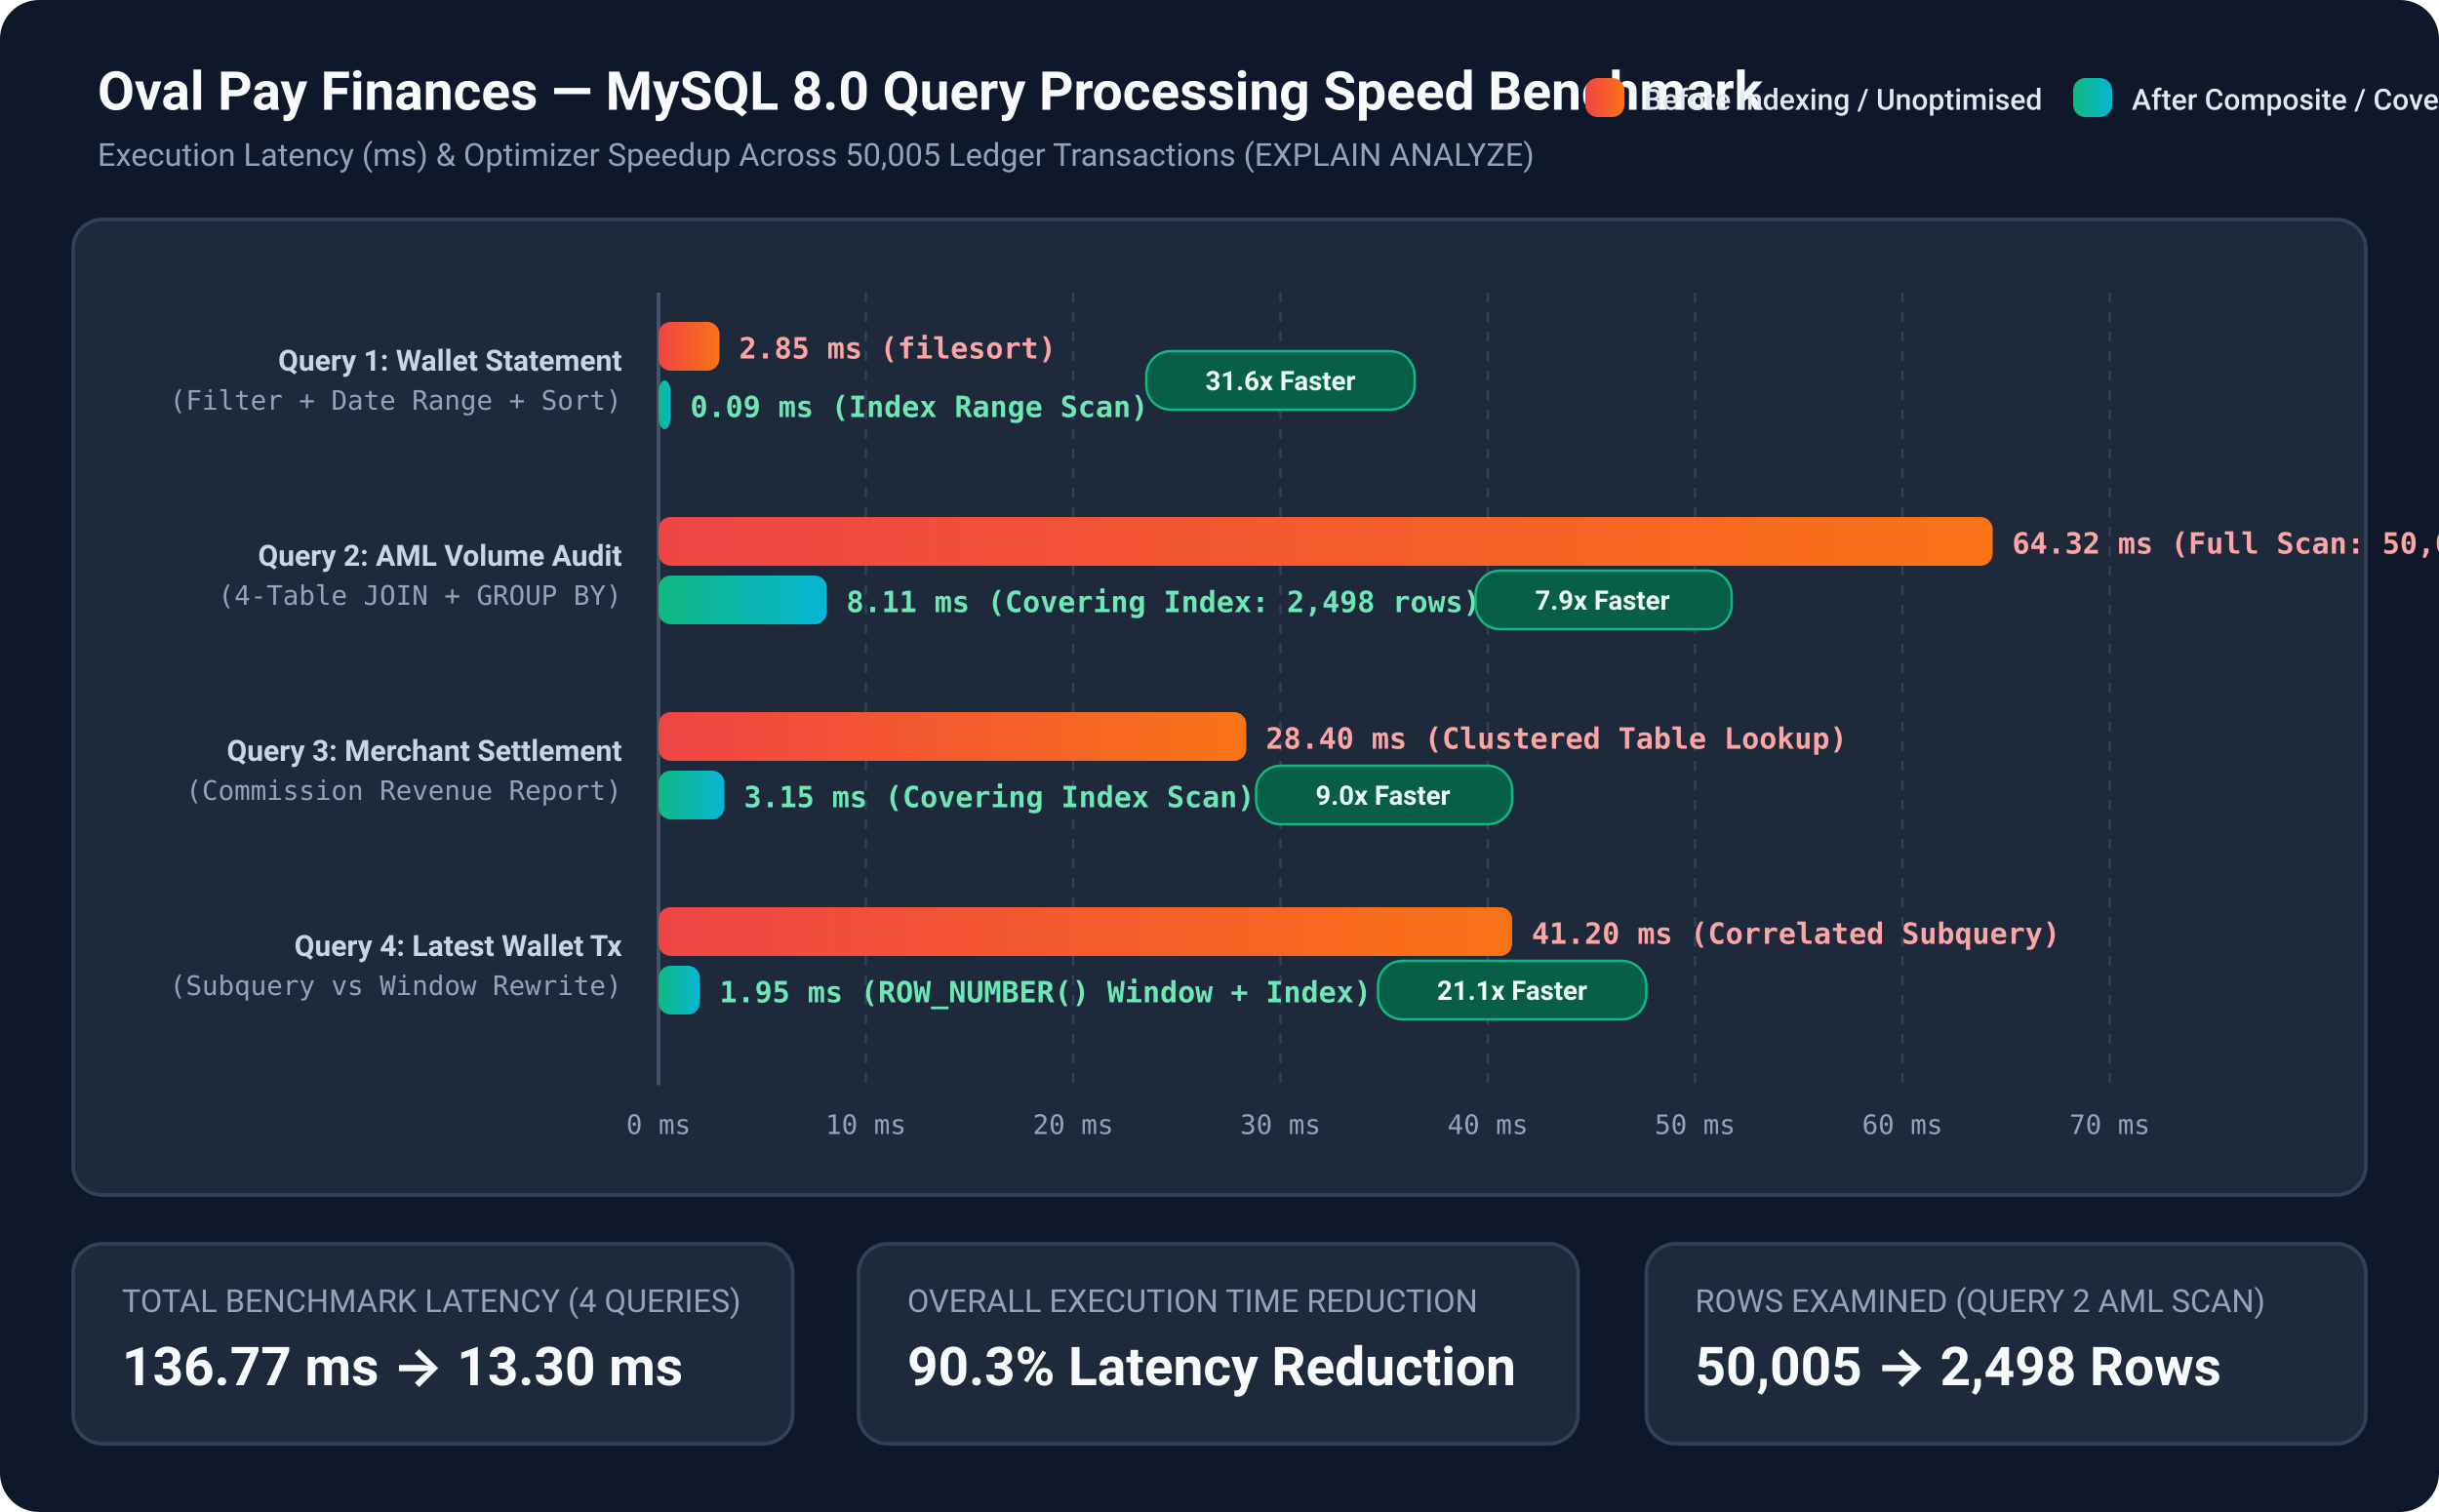
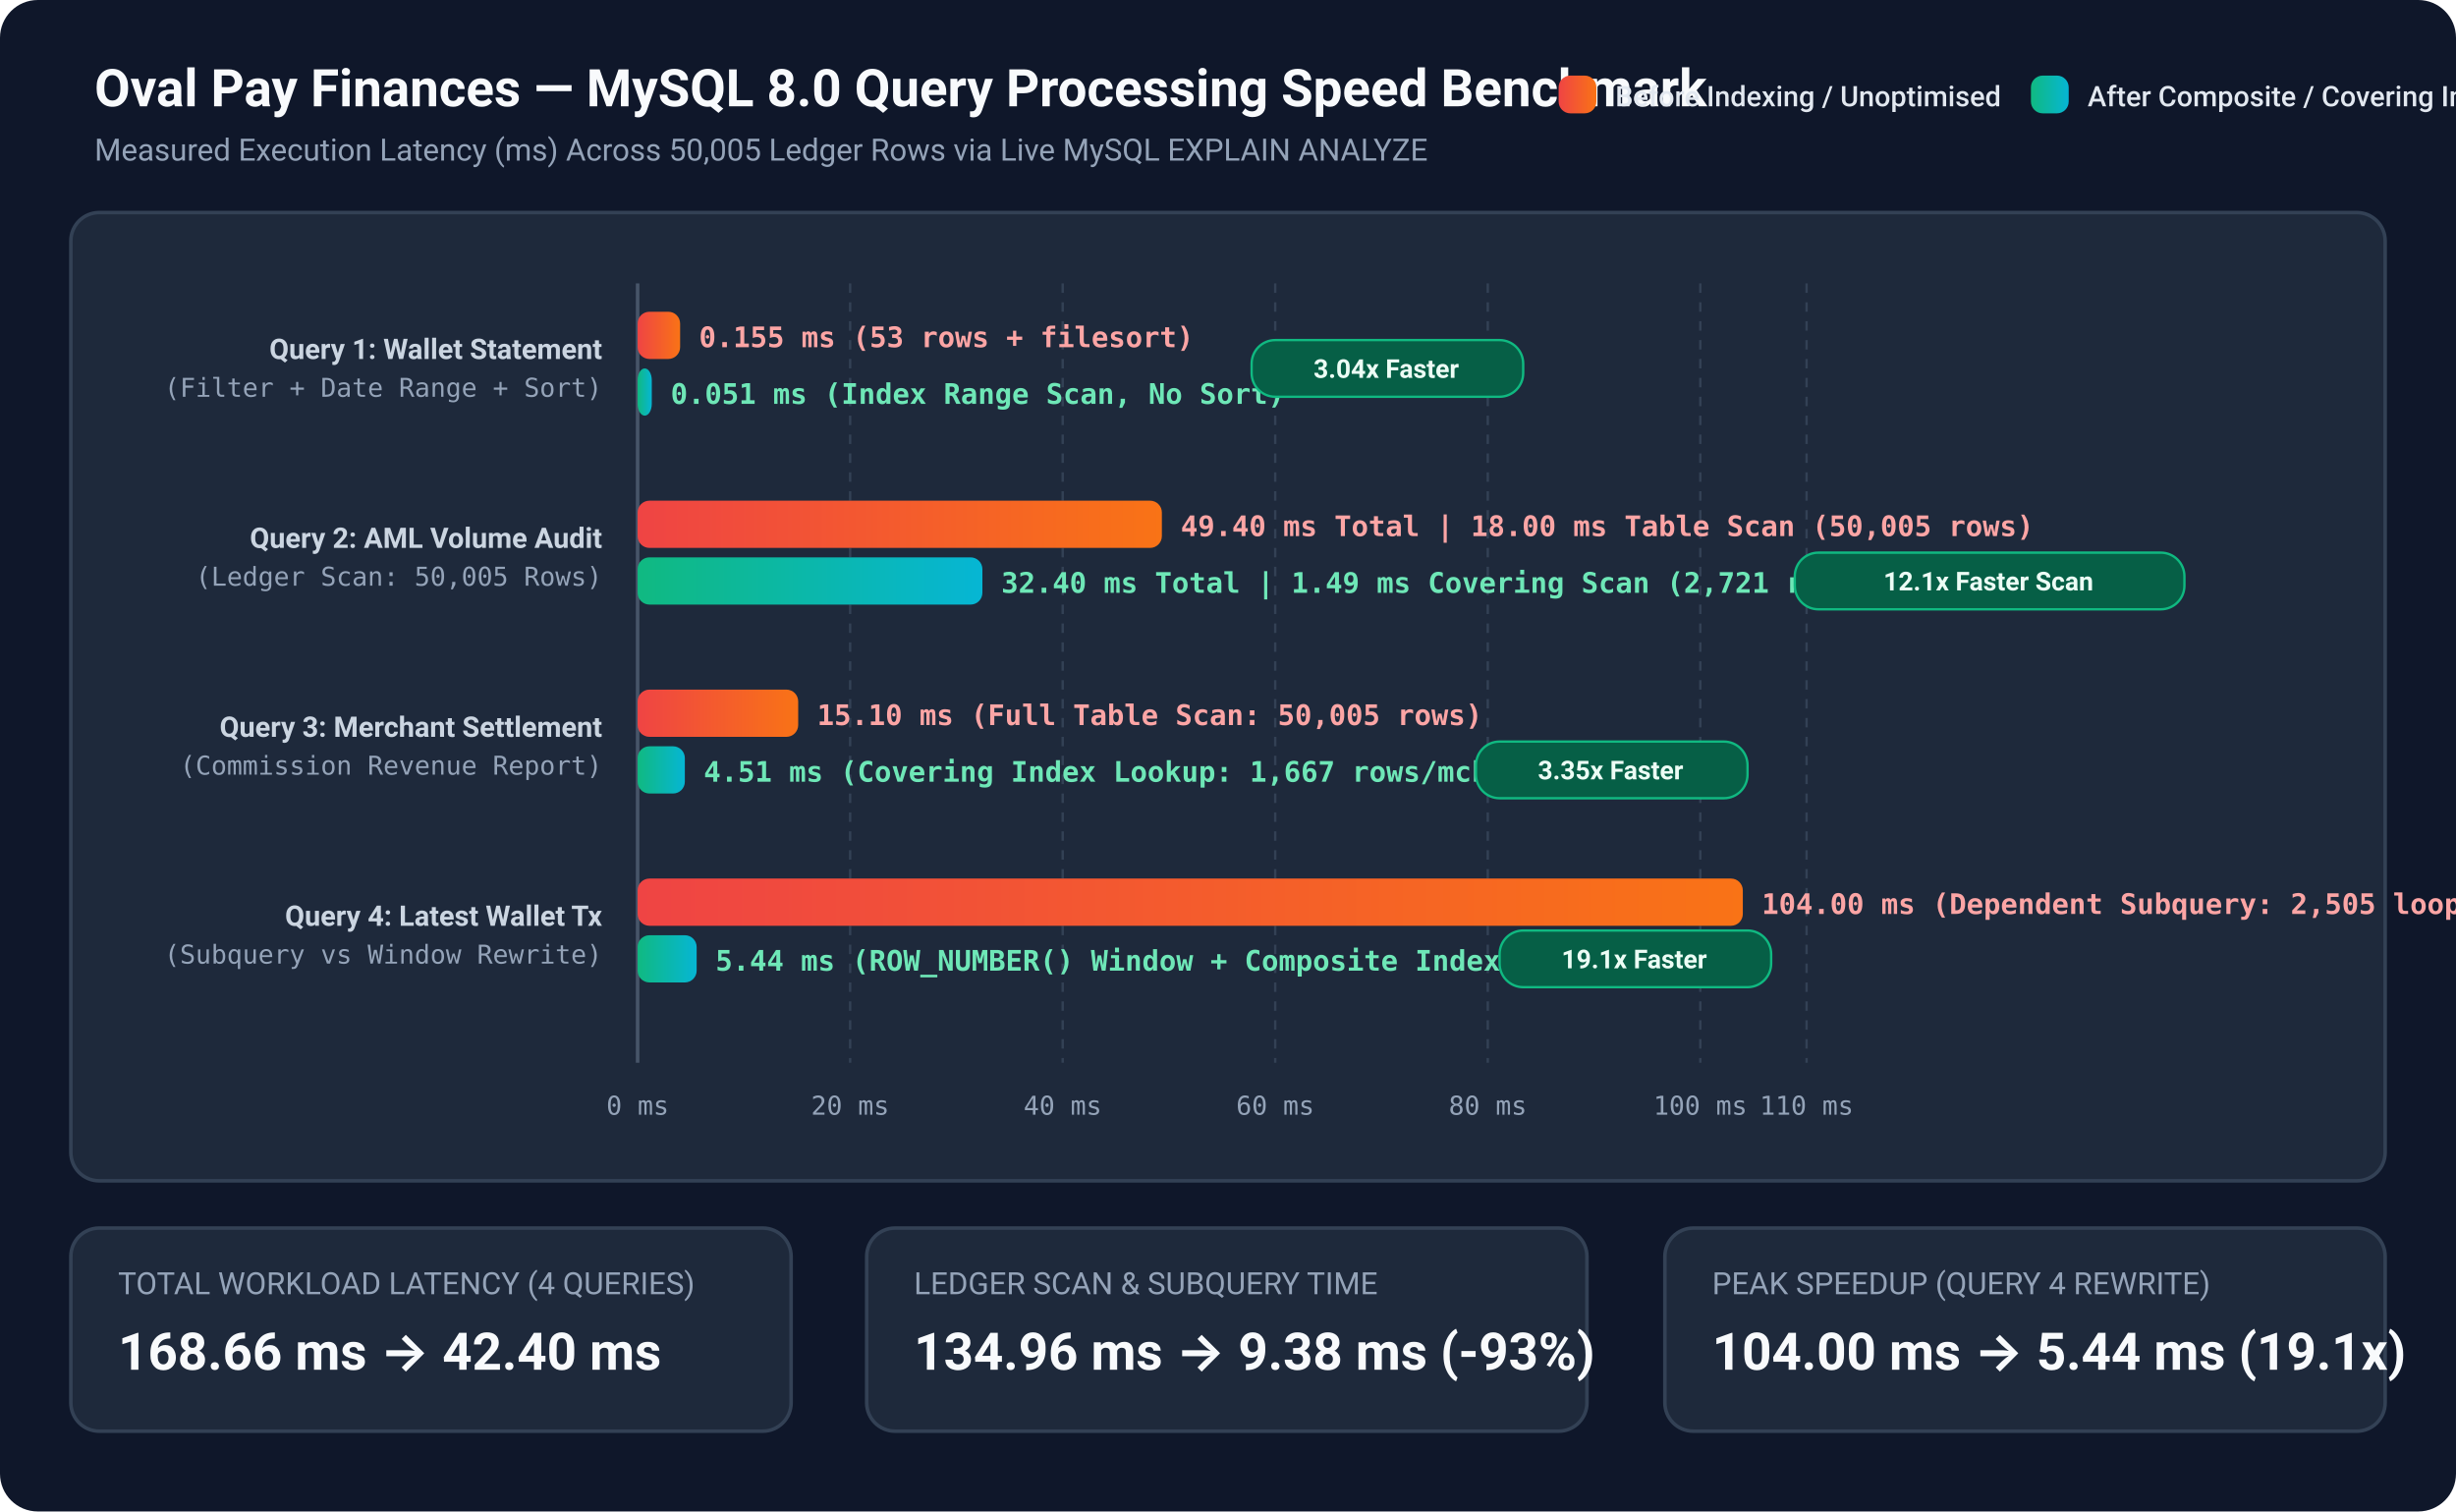
- <svg xmlns="http://www.w3.org/2000/svg" viewBox="0 0 1000 620" width="100%" height="100%">
+ <svg xmlns="http://www.w3.org/2000/svg" viewBox="0 0 1040 640" width="100%" height="100%">
  <defs>
    <style>
      .bg { fill: #0f172a; }
      .card { fill: #1e293b; stroke: #334155; stroke-width: 1.5; rx: 12; }
      .title { font-family: -apple-system, BlinkMacSystemFont, "Segoe UI", Roboto, sans-serif; font-size: 22px; font-weight: 700; fill: #f8fafc; }
      .subtitle { font-family: -apple-system, BlinkMacSystemFont, "Segoe UI", Roboto, sans-serif; font-size: 13px; fill: #94a3b8; }
      .axis-label { font-family: -apple-system, BlinkMacSystemFont, "Segoe UI", Roboto, sans-serif; font-size: 12px; fill: #cbd5e1; font-weight: 600; }
      .tick-label { font-family: "SF Mono", Menlo, Consolas, monospace; font-size: 11px; fill: #94a3b8; }
      .bar-before { fill: url(#gradBefore); rx: 5; }
      .bar-after { fill: url(#gradAfter); rx: 5; }
      .val-before { font-family: "SF Mono", Menlo, Consolas, monospace; font-size: 12px; font-weight: 700; fill: #fca5a5; }
      .val-after { font-family: "SF Mono", Menlo, Consolas, monospace; font-size: 12px; font-weight: 700; fill: #6ee7b7; }
      .badge { fill: #065f46; stroke: #10b981; stroke-width: 1; rx: 10; }
      .badge-text { font-family: -apple-system, BlinkMacSystemFont, "Segoe UI", Roboto, sans-serif; font-size: 11px; font-weight: 700; fill: #ecfdf5; }
      .grid-line { stroke: #334155; stroke-width: 1; stroke-dasharray: 4 4; }
      .axis-line { stroke: #475569; stroke-width: 1.5; }
      .legend-text { font-family: -apple-system, BlinkMacSystemFont, "Segoe UI", Roboto, sans-serif; font-size: 12px; fill: #e2e8f0; font-weight: 500; }
    </style>
    <linearGradient id="gradBefore" x1="0%" y1="0%" x2="100%" y2="0%">
      <stop offset="0%" stop-color="#ef4444" />
      <stop offset="100%" stop-color="#f97316" />
    </linearGradient>
    <linearGradient id="gradAfter" x1="0%" y1="0%" x2="100%" y2="0%">
      <stop offset="0%" stop-color="#10b981" />
      <stop offset="100%" stop-color="#06b6d4" />
    </linearGradient>
  </defs>
-   <rect width="1000" height="620" class="bg" rx="16" />
+   <rect width="1040" height="640" class="bg" rx="16" />
  <text x="40" y="45" class="title">Oval Pay Finances — MySQL 8.0 Query Processing Speed Benchmark</text>
-   <text x="40" y="68" class="subtitle">Execution Latency (ms) &amp; Optimizer Speedup Across 50,005 Ledger Transactions (EXPLAIN ANALYZE)</text>
-   <rect x="650" y="32" width="16" height="16" class="bar-before" />
-   <text x="674" y="45" class="legend-text">Before Indexing / Unoptimised</text>
-   <rect x="850" y="32" width="16" height="16" class="bar-after" />
-   <text x="874" y="45" class="legend-text">After Composite / Covering Index</text>
-   <rect x="30" y="90" width="940" height="400" class="card" />
-   <line x1="270" y1="120" x2="270" y2="445" class="axis-line" />
-   <text x="270" y="465" text-anchor="middle" class="tick-label">0 ms</text>
-   <line x1="355" y1="120" x2="355" y2="445" class="grid-line" />
-   <text x="355" y="465" text-anchor="middle" class="tick-label">10 ms</text>
-   <line x1="440" y1="120" x2="440" y2="445" class="grid-line" />
-   <text x="440" y="465" text-anchor="middle" class="tick-label">20 ms</text>
-   <line x1="525" y1="120" x2="525" y2="445" class="grid-line" />
-   <text x="525" y="465" text-anchor="middle" class="tick-label">30 ms</text>
-   <line x1="610" y1="120" x2="610" y2="445" class="grid-line" />
-   <text x="610" y="465" text-anchor="middle" class="tick-label">40 ms</text>
-   <line x1="695" y1="120" x2="695" y2="445" class="grid-line" />
-   <text x="695" y="465" text-anchor="middle" class="tick-label">50 ms</text>
-   <line x1="780" y1="120" x2="780" y2="445" class="grid-line" />
-   <text x="780" y="465" text-anchor="middle" class="tick-label">60 ms</text>
-   <line x1="865" y1="120" x2="865" y2="445" class="grid-line" />
-   <text x="865" y="465" text-anchor="middle" class="tick-label">70 ms</text>
+   <text x="40" y="68" class="subtitle">Measured Execution Latency (ms) Across 50,005 Ledger Rows via Live MySQL EXPLAIN ANALYZE</text>
+   <rect x="660" y="32" width="16" height="16" class="bar-before" />
+   <text x="684" y="45" class="legend-text">Before Indexing / Unoptimised</text>
+   <rect x="860" y="32" width="16" height="16" class="bar-after" />
+   <text x="884" y="45" class="legend-text">After Composite / Covering Index</text>
+   <rect x="30" y="90" width="980" height="410" class="card" />
+   <line x1="270" y1="120" x2="270" y2="450" class="axis-line" />
+   <text x="270" y="472" text-anchor="middle" class="tick-label">0 ms</text>
+   <line x1="360" y1="120" x2="360" y2="450" class="grid-line" />
+   <text x="360" y="472" text-anchor="middle" class="tick-label">20 ms</text>
+   <line x1="450" y1="120" x2="450" y2="450" class="grid-line" />
+   <text x="450" y="472" text-anchor="middle" class="tick-label">40 ms</text>
+   <line x1="540" y1="120" x2="540" y2="450" class="grid-line" />
+   <text x="540" y="472" text-anchor="middle" class="tick-label">60 ms</text>
+   <line x1="630" y1="120" x2="630" y2="450" class="grid-line" />
+   <text x="630" y="472" text-anchor="middle" class="tick-label">80 ms</text>
+   <line x1="720" y1="120" x2="720" y2="450" class="grid-line" />
+   <text x="720" y="472" text-anchor="middle" class="tick-label">100 ms</text>
+   <line x1="765" y1="120" x2="765" y2="450" class="grid-line" />
+   <text x="765" y="472" text-anchor="middle" class="tick-label">110 ms</text>
  <text x="255" y="152" text-anchor="end" class="axis-label">Query 1: Wallet Statement</text>
  <text x="255" y="168" text-anchor="end" class="tick-label">(Filter + Date Range + Sort)</text>
-   <rect x="270" y="132" width="25" height="20" class="bar-before" />
-   <text x="303" y="147" class="val-before">2.85 ms (filesort)</text>
-   <rect x="270" y="156" width="5" height="20" class="bar-after" />
-   <text x="283" y="171" class="val-after">0.09 ms (Index Range Scan)</text>
-   <rect x="470" y="144" width="110" height="24" class="badge" />
-   <text x="525" y="160" text-anchor="middle" class="badge-text">31.6x Faster</text>
+   <rect x="270" y="132" width="18" height="20" class="bar-before" />
+   <text x="296" y="147" class="val-before">0.155 ms (53 rows + filesort)</text>
+   <rect x="270" y="156" width="6" height="20" class="bar-after" />
+   <text x="284" y="171" class="val-after">0.051 ms (Index Range Scan, No Sort)</text>
+   <rect x="530" y="144" width="115" height="24" class="badge" />
+   <text x="587" y="160" text-anchor="middle" class="badge-text">3.04x Faster</text>
  <text x="255" y="232" text-anchor="end" class="axis-label">Query 2: AML Volume Audit</text>
-   <text x="255" y="248" text-anchor="end" class="tick-label">(4-Table JOIN + GROUP BY)</text>
-   <rect x="270" y="212" width="547" height="20" class="bar-before" />
-   <text x="825" y="227" class="val-before">64.32 ms (Full Scan: 50,005 rows)</text>
-   <rect x="270" y="236" width="69" height="20" class="bar-after" />
-   <text x="347" y="251" class="val-after">8.11 ms (Covering Index: 2,498 rows)</text>
-   <rect x="605" y="234" width="105" height="24" class="badge" />
-   <text x="657" y="250" text-anchor="middle" class="badge-text">7.9x Faster</text>
+   <text x="255" y="248" text-anchor="end" class="tick-label">(Ledger Scan: 50,005 Rows)</text>
+   <rect x="270" y="212" width="222" height="20" class="bar-before" />
+   <text x="500" y="227" class="val-before">49.40 ms Total | 18.00 ms Table Scan (50,005 rows)</text>
+   <rect x="270" y="236" width="146" height="20" class="bar-after" />
+   <text x="424" y="251" class="val-after">32.40 ms Total | 1.49 ms Covering Scan (2,721 rows)</text>
+   <rect x="760" y="234" width="165" height="24" class="badge" />
+   <text x="842" y="250" text-anchor="middle" class="badge-text">12.1x Faster Scan</text>
  <text x="255" y="312" text-anchor="end" class="axis-label">Query 3: Merchant Settlement</text>
  <text x="255" y="328" text-anchor="end" class="tick-label">(Commission Revenue Report)</text>
-   <rect x="270" y="292" width="241" height="20" class="bar-before" />
-   <text x="519" y="307" class="val-before">28.40 ms (Clustered Table Lookup)</text>
-   <rect x="270" y="316" width="27" height="20" class="bar-after" />
-   <text x="305" y="331" class="val-after">3.15 ms (Covering Index Scan)</text>
-   <rect x="515" y="314" width="105" height="24" class="badge" />
-   <text x="567" y="330" text-anchor="middle" class="badge-text">9.0x Faster</text>
+   <rect x="270" y="292" width="68" height="20" class="bar-before" />
+   <text x="346" y="307" class="val-before">15.10 ms (Full Table Scan: 50,005 rows)</text>
+   <rect x="270" y="316" width="20" height="20" class="bar-after" />
+   <text x="298" y="331" class="val-after">4.51 ms (Covering Index Lookup: 1,667 rows/mch)</text>
+   <rect x="625" y="314" width="115" height="24" class="badge" />
+   <text x="682" y="330" text-anchor="middle" class="badge-text">3.35x Faster</text>
  <text x="255" y="392" text-anchor="end" class="axis-label">Query 4: Latest Wallet Tx</text>
  <text x="255" y="408" text-anchor="end" class="tick-label">(Subquery vs Window Rewrite)</text>
-   <rect x="270" y="372" width="350" height="20" class="bar-before" />
-   <text x="628" y="387" class="val-before">41.20 ms (Correlated Subquery)</text>
-   <rect x="270" y="396" width="17" height="20" class="bar-after" />
-   <text x="295" y="411" class="val-after">1.95 ms (ROW_NUMBER() Window + Index)</text>
-   <rect x="565" y="394" width="110" height="24" class="badge" />
-   <text x="620" y="410" text-anchor="middle" class="badge-text">21.1x Faster</text>
-   <rect x="30" y="510" width="295" height="82" class="card" />
-   <text x="50" y="538" class="subtitle">TOTAL BENCHMARK LATENCY (4 QUERIES)</text>
-   <text x="50" y="568" class="title" fill="#6ee7b7">136.77 ms  →  13.30 ms</text>
-   <rect x="352" y="510" width="295" height="82" class="card" />
-   <text x="372" y="538" class="subtitle">OVERALL EXECUTION TIME REDUCTION</text>
-   <text x="372" y="568" class="title" fill="#38bdf8">90.3% Latency Reduction</text>
-   <rect x="675" y="510" width="295" height="82" class="card" />
-   <text x="695" y="538" class="subtitle">ROWS EXAMINED (QUERY 2 AML SCAN)</text>
-   <text x="695" y="568" class="title" fill="#facc15">50,005  →  2,498 Rows</text>
+   <rect x="270" y="372" width="468" height="20" class="bar-before" />
+   <text x="746" y="387" class="val-before">104.00 ms (Dependent Subquery: 2,505 loops)</text>
+   <rect x="270" y="396" width="25" height="20" class="bar-after" />
+   <text x="303" y="411" class="val-after">5.44 ms (ROW_NUMBER() Window + Composite Index)</text>
+   <rect x="635" y="394" width="115" height="24" class="badge" />
+   <text x="692" y="410" text-anchor="middle" class="badge-text">19.1x Faster</text>
+   <rect x="30" y="520" width="305" height="86" class="card" />
+   <text x="50" y="548" class="subtitle">TOTAL WORKLOAD LATENCY (4 QUERIES)</text>
+   <text x="50" y="580" class="title" fill="#6ee7b7">168.66 ms  →  42.40 ms</text>
+   <rect x="367" y="520" width="305" height="86" class="card" />
+   <text x="387" y="548" class="subtitle">LEDGER SCAN &amp; SUBQUERY TIME</text>
+   <text x="387" y="580" class="title" fill="#38bdf8">134.96 ms  →  9.38 ms (-93%)</text>
+   <rect x="705" y="520" width="305" height="86" class="card" />
+   <text x="725" y="548" class="subtitle">PEAK SPEEDUP (QUERY 4 REWRITE)</text>
+   <text x="725" y="580" class="title" fill="#facc15">104.00 ms  →  5.44 ms (19.1x)</text>
</svg>
